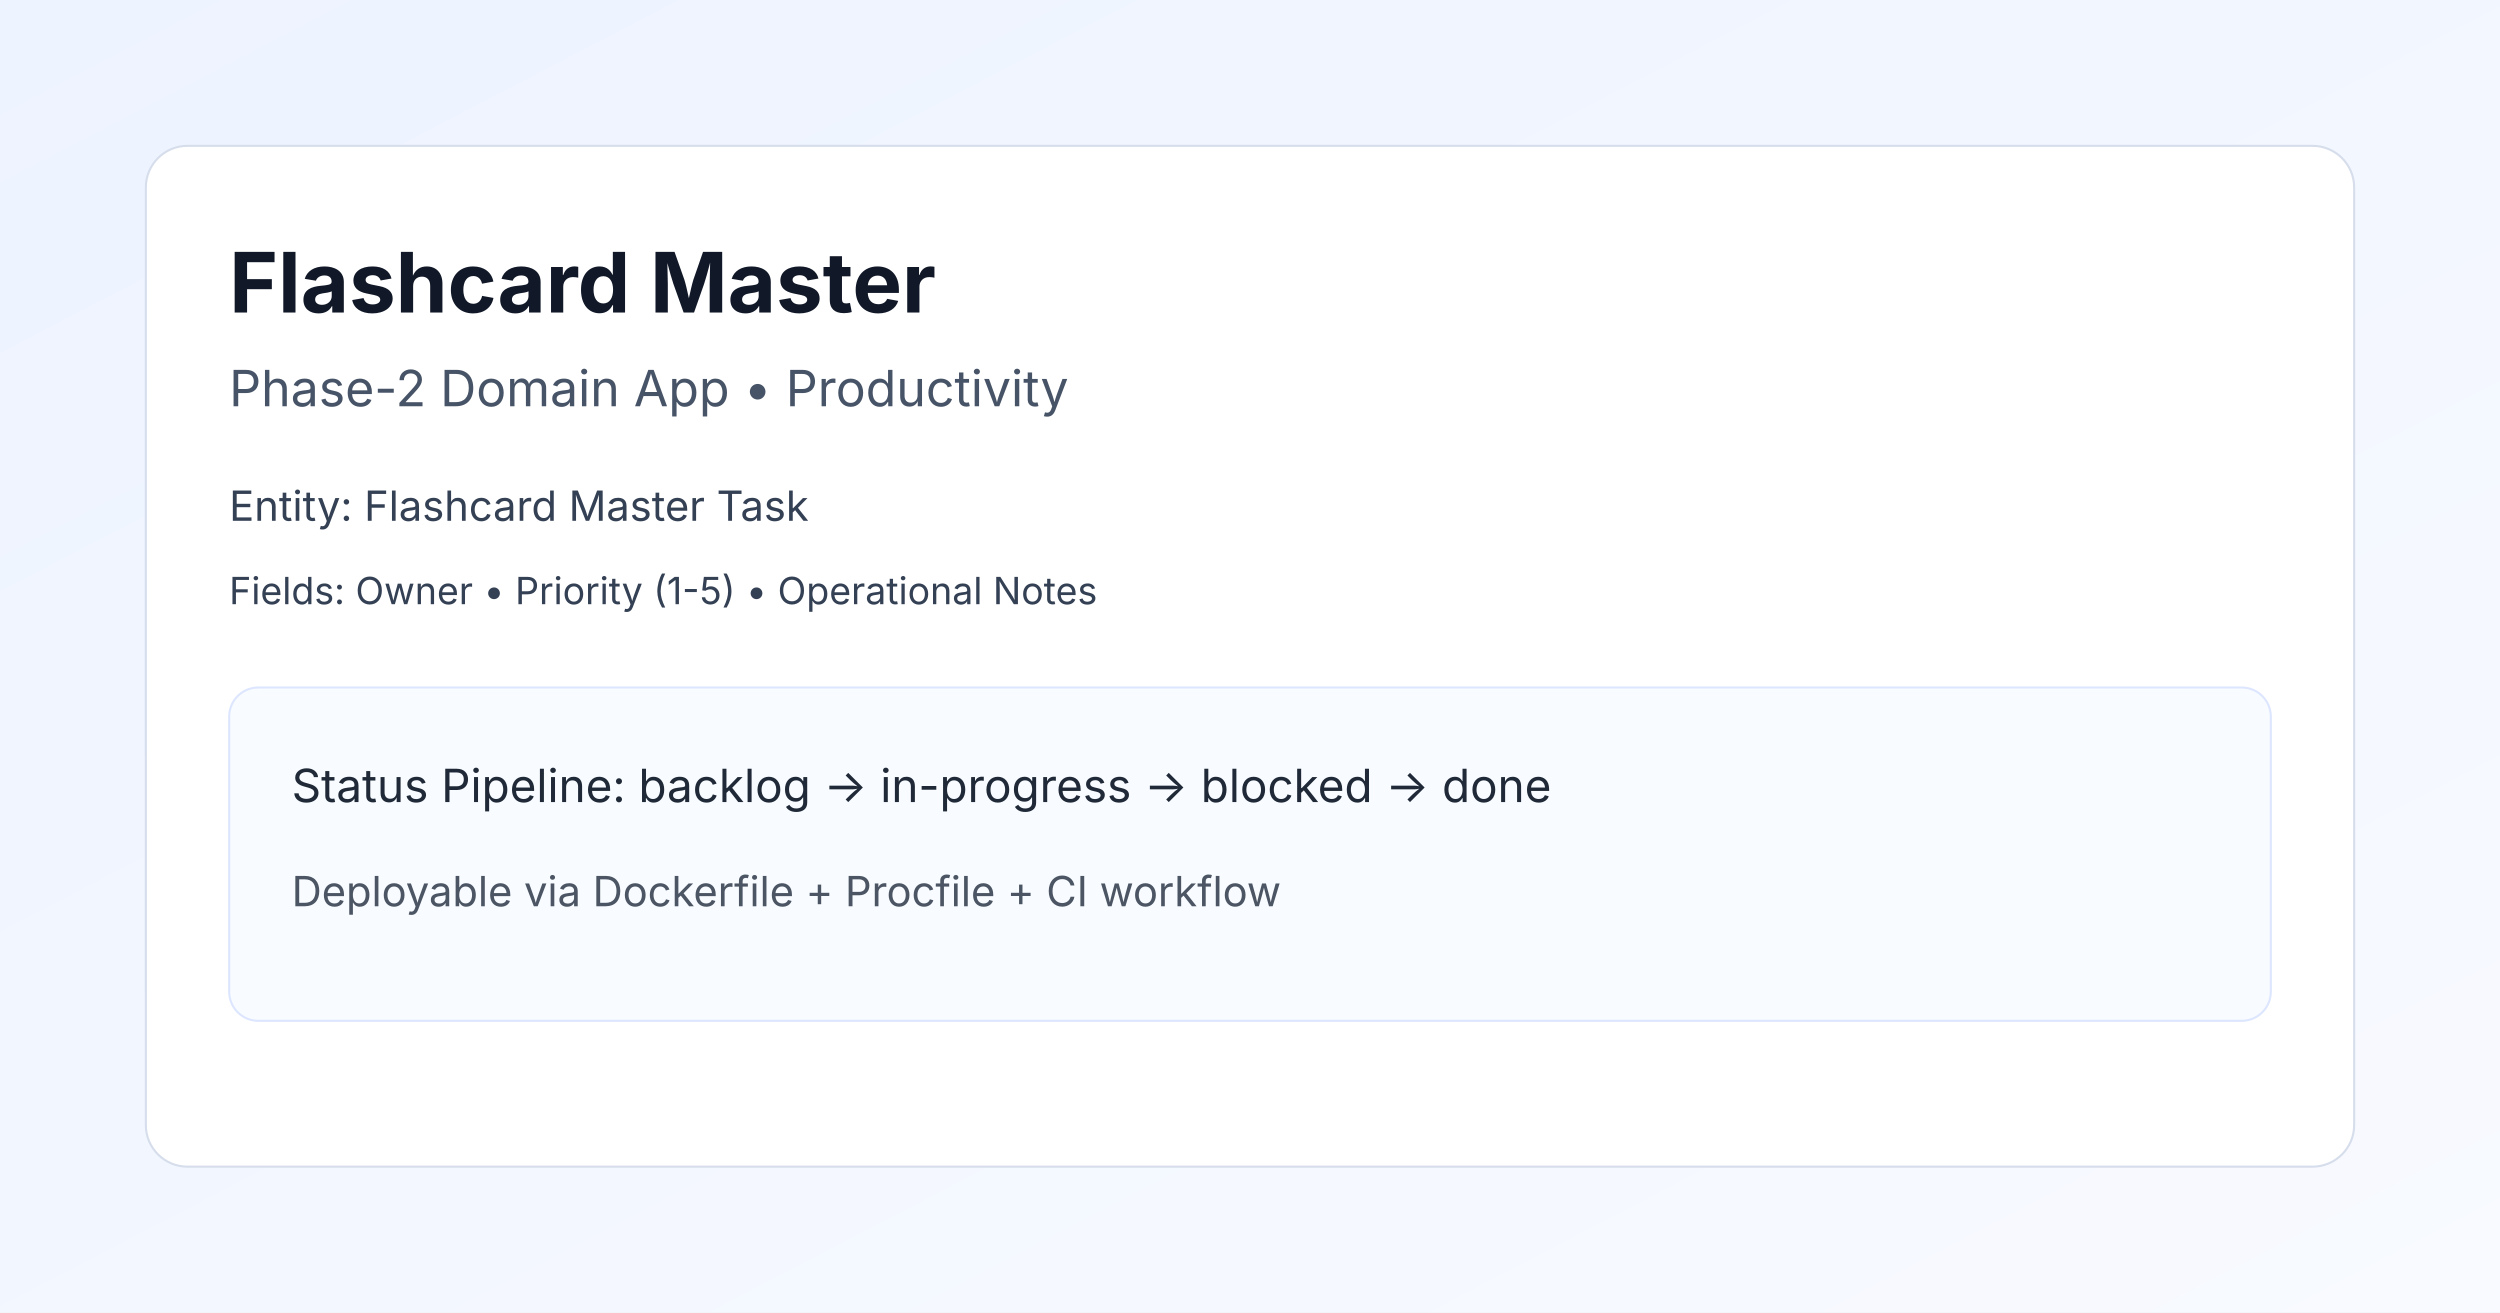
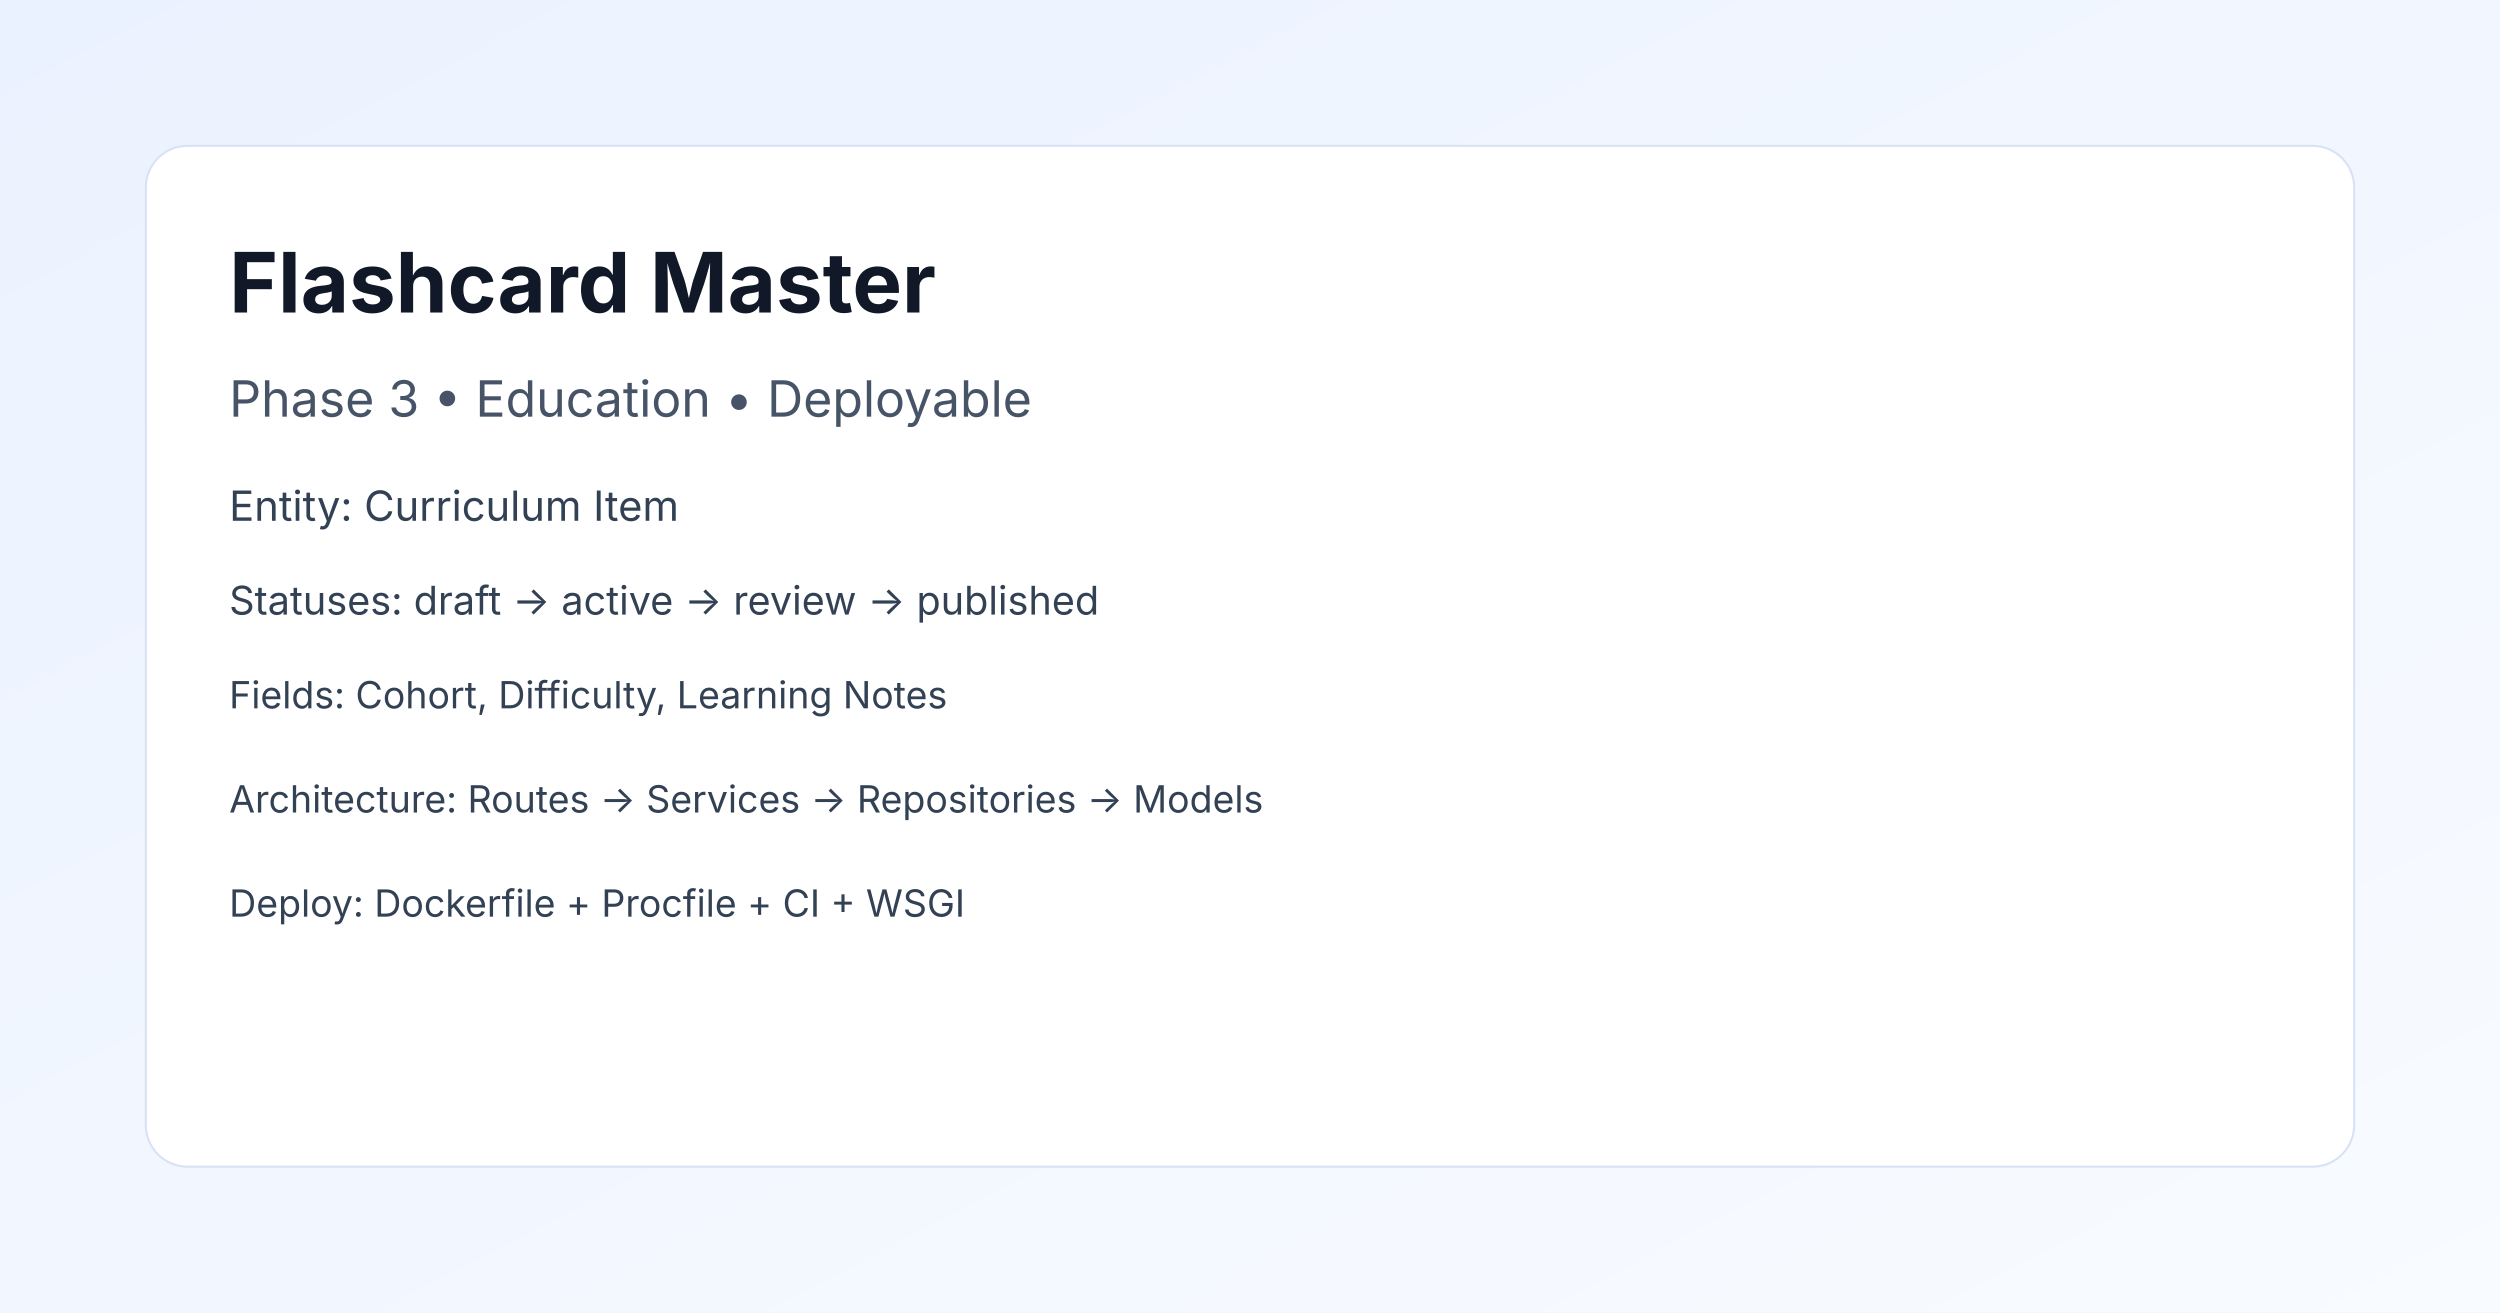
<svg xmlns="http://www.w3.org/2000/svg" width="1200" height="630" viewBox="0 0 1200 630">
  <defs>
    <linearGradient id="bg" x1="0" y1="0" x2="1" y2="1">
-       <stop offset="0%" stop-color="#edf3ff" />
-       <stop offset="100%" stop-color="#f8faff" />
+       <stop offset="0%" stop-color="#ebf2ff" />
+       <stop offset="100%" stop-color="#f8fbff" />
    </linearGradient>
  </defs>
  <rect width="1200" height="630" fill="url(#bg)" />
-   <rect x="70" y="70" width="1060" height="490" rx="20" fill="#fff" stroke="#d6ddeb" />
+   <rect x="70" y="70" width="1060" height="490" rx="20" fill="#ffffff" stroke="#d8e2f7" />
  <text x="110" y="150" font-size="40" font-family="Inter, Arial" fill="#111827" font-weight="700">Flashcard Master</text>
-   <text x="110" y="195" font-size="24" font-family="Inter, Arial" fill="#475467">Phase-2 Domain App • Productivity</text>
-   <text x="110" y="250" font-size="20" font-family="Inter, Arial" fill="#344054">Entity: Flashcard Master Task</text>
-   <text x="110" y="290" font-size="18" font-family="Inter, Arial" fill="#344054">Fields: Owner • Priority (1-5) • Operational Notes</text>
-   <rect x="110" y="330" width="980" height="160" rx="14" fill="#f8fbff" stroke="#dde6ff" />
-   <text x="140" y="385" font-size="22" font-family="Inter, Arial" fill="#1f2937">Status Pipeline: backlog → in-progress → blocked → done</text>
-   <text x="140" y="435" font-size="20" font-family="Inter, Arial" fill="#4b5563">Deployable via Dockerfile + Procfile + CI workflow</text>
+   <text x="110" y="200" font-size="24" font-family="Inter, Arial" fill="#475467">Phase 3 • Education • Deployable</text>
+   <text x="110" y="250" font-size="20" font-family="Inter, Arial" fill="#334155">Entity: Curriculum Item</text>
+   <text x="110" y="295" font-size="19" font-family="Inter, Arial" fill="#334155">Statuses: draft → active → review → published</text>
+   <text x="110" y="340" font-size="18" font-family="Inter, Arial" fill="#334155">Fields: Cohort, Difficulty, Learning Notes</text>
+   <text x="110" y="390" font-size="18" font-family="Inter, Arial" fill="#334155">Architecture: Routes → Services → Repositories → Models</text>
+   <text x="110" y="440" font-size="18" font-family="Inter, Arial" fill="#334155">Deploy: Dockerfile + Procfile + CI + WSGI</text>
</svg>
